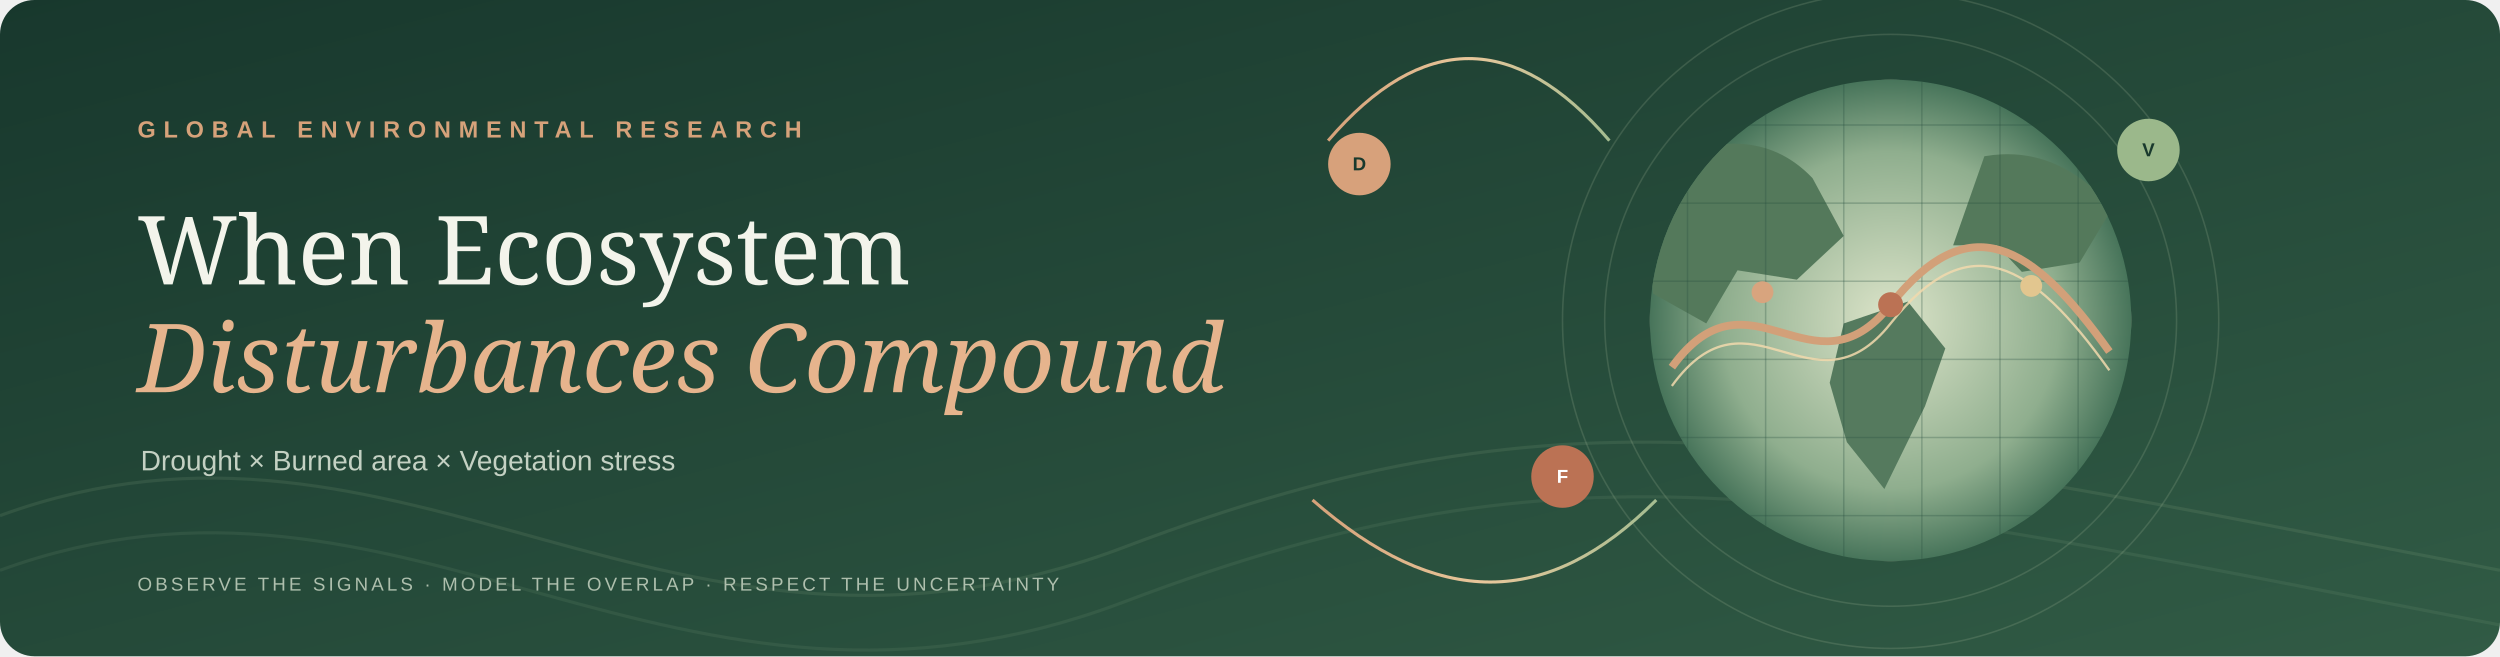
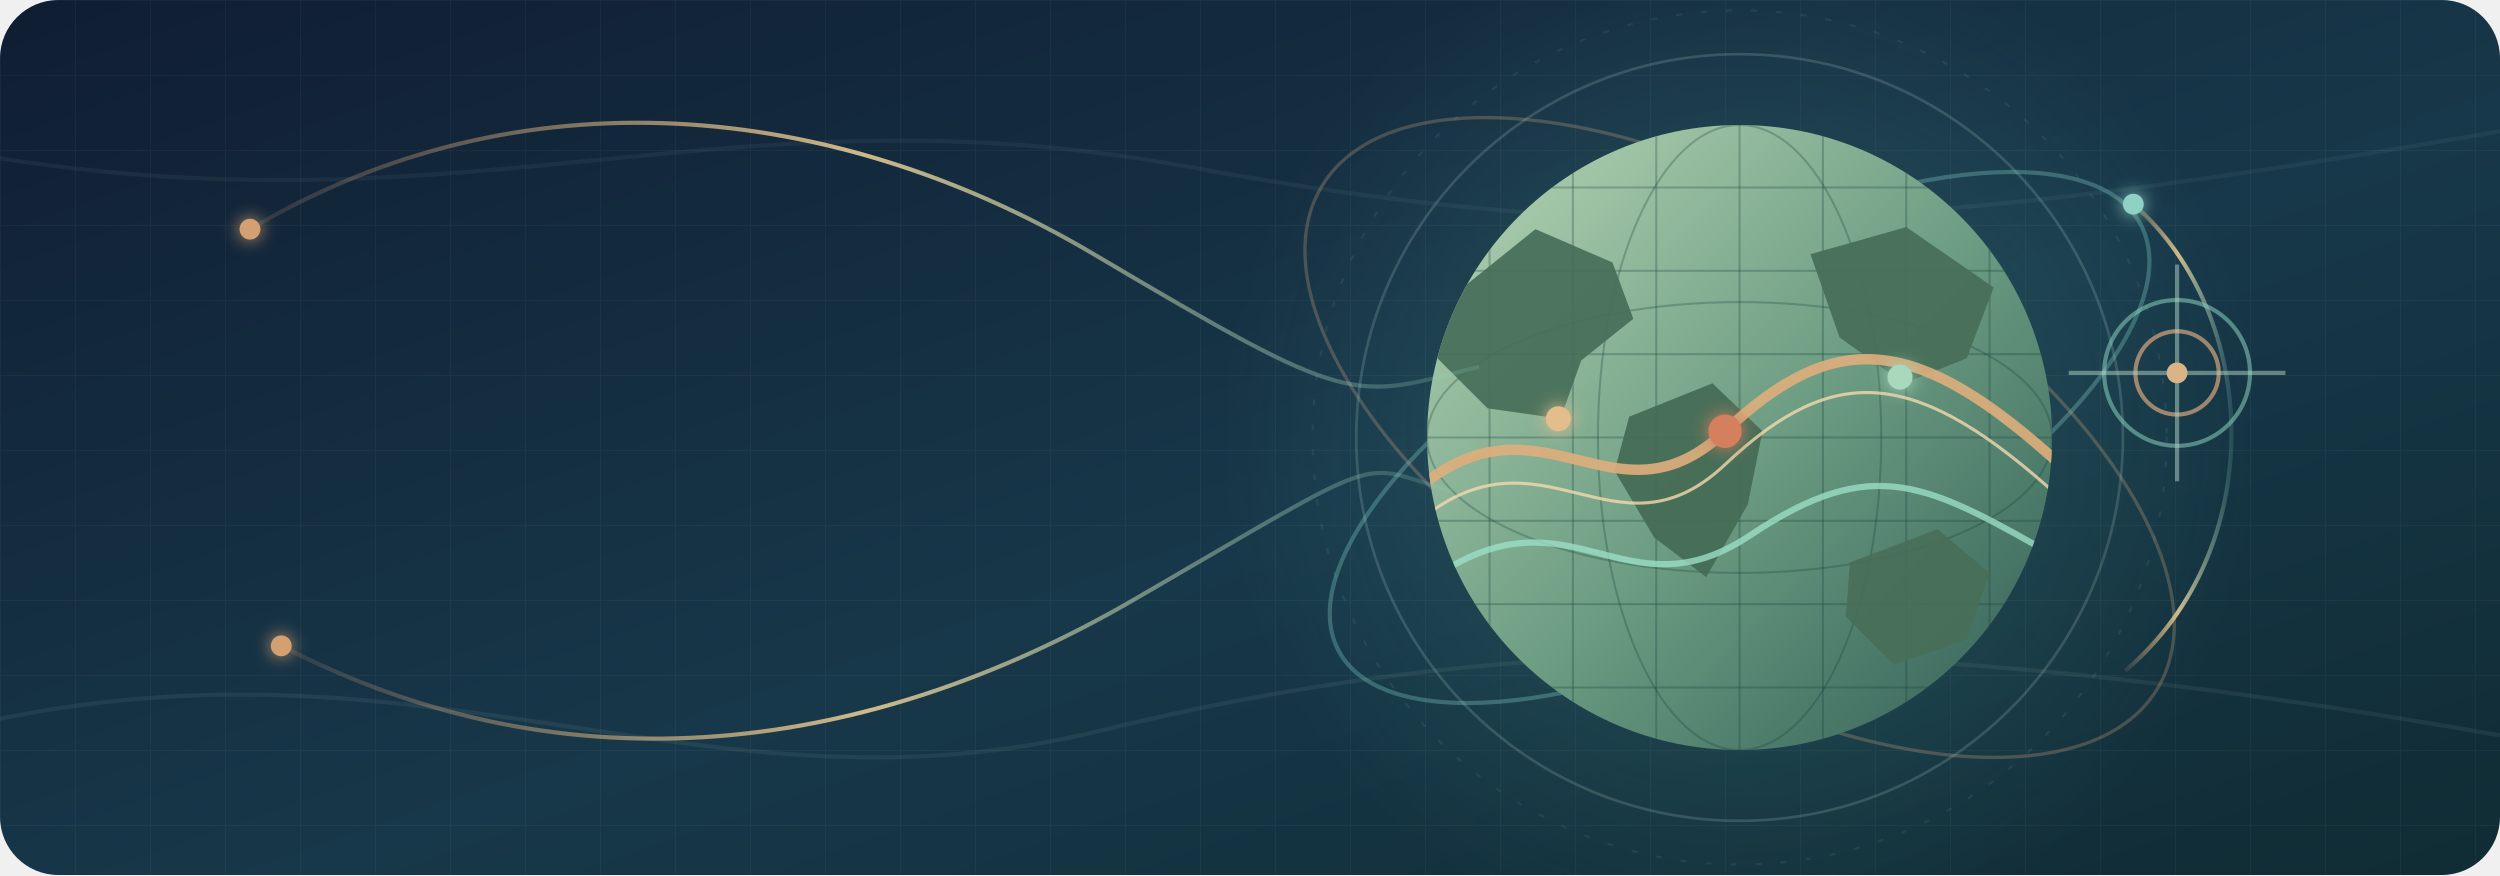
- <svg xmlns="http://www.w3.org/2000/svg" width="1600" height="420" viewBox="0 0 1600 420" role="img" aria-labelledby="title desc">
+ <svg xmlns="http://www.w3.org/2000/svg" width="1200" height="420" viewBox="0 0 1200 420" role="img" aria-labelledby="title desc">
  <defs>
    <linearGradient id="bg" x1="0" y1="0" x2="1" y2="1">
-       <stop offset="0" stop-color="#18382d" />
-       <stop offset="1" stop-color="#315b45" />
+       <stop offset="0" stop-color="#101d32" />
+       <stop offset=".56" stop-color="#17384a" />
+       <stop offset="1" stop-color="#102c34" />
    </linearGradient>
-     <radialGradient id="orb">
-       <stop offset="0" stop-color="#dce4c9" />
-       <stop offset=".7" stop-color="#8fae8e" />
-       <stop offset="1" stop-color="#47745a" />
+     <radialGradient id="halo">
+       <stop offset="0" stop-color="#5ca99a" stop-opacity=".28" />
+       <stop offset="1" stop-color="#5ca99a" stop-opacity="0" />
    </radialGradient>
+     <linearGradient id="globe" x1="0" y1="0" x2="1" y2="1">
+       <stop offset="0" stop-color="#b8d6b6" />
+       <stop offset=".52" stop-color="#6d9d83" />
+       <stop offset="1" stop-color="#315d55" />
+     </linearGradient>
    <linearGradient id="signal" x1="0" y1="0" x2="1" y2="0">
-       <stop stop-color="#d6a27a" />
-       <stop offset=".5" stop-color="#e8c79b" />
-       <stop offset="1" stop-color="#a5bd91" />
+       <stop offset="0" stop-color="#d5a071" stop-opacity=".12" />
+       <stop offset=".5" stop-color="#d8c18e" stop-opacity=".95" />
+       <stop offset="1" stop-color="#8fd2c3" stop-opacity=".16" />
    </linearGradient>
-     <clipPath id="globe">
-       <circle cx="1210" cy="205" r="154" />
+     <pattern id="grid" width="36" height="36" patternUnits="userSpaceOnUse">
+       <path d="M36 0H0V36" fill="none" stroke="#d8e7e4" stroke-opacity=".045" />
+     </pattern>
+     <clipPath id="globeClip">
+       <circle cx="835" cy="210" r="150" />
    </clipPath>
+     <filter id="glow" x="-100%" y="-100%" width="300%" height="300%">
+       <feGaussianBlur stdDeviation="4" result="b" />
+       <feMerge>
+         <feMergeNode in="b" />
+         <feMergeNode in="SourceGraphic" />
+       </feMerge>
+     </filter>
  </defs>
-   <rect width="1600" height="420" rx="22" fill="url(#bg)" />
-   <path d="M0 330 C260 235 430 460 720 350 S1160 280 1600 365" fill="none" stroke="#a9c19b" stroke-opacity=".12" stroke-width="2" />
-   <path d="M0 365 C260 270 430 495 720 385 S1160 315 1600 400" fill="none" stroke="#a9c19b" stroke-opacity=".10" stroke-width="2" />
-   <g fill="none" stroke="#b8c8aa" stroke-opacity=".18">
-     <circle cx="1210" cy="205" r="183" />
-     <circle cx="1210" cy="205" r="210" />
-     <ellipse cx="1210" cy="205" rx="154" ry="66" />
-     <ellipse cx="1210" cy="205" rx="66" ry="154" />
+   <rect width="1200" height="420" rx="28" fill="url(#bg)" />
+   <rect width="1200" height="420" rx="28" fill="url(#grid)" />
+   <circle cx="835" cy="210" r="248" fill="url(#halo)" />
+   <path d="M0 345 C210 302 342 396 527 351 S890 298 1200 353" fill="none" stroke="#a9c5bb" stroke-opacity=".09" stroke-width="2" />
+   <path d="M0 76 C230 112 353 40 570 80 S922 111 1200 63" fill="none" stroke="#a9c5bb" stroke-opacity=".07" stroke-width="2" />
+   <g fill="none" stroke-linecap="round">
+     <ellipse cx="835" cy="210" rx="218" ry="86" transform="rotate(-28 835 210)" stroke="#7cc7bc" stroke-opacity=".35" stroke-width="2" />
+     <ellipse cx="835" cy="210" rx="234" ry="111" transform="rotate(31 835 210)" stroke="#d4a77e" stroke-opacity=".28" stroke-width="1.6" />
+     <circle cx="835" cy="210" r="184" stroke="#b7d4cd" stroke-opacity=".2" stroke-width="1.3" />
+     <circle cx="835" cy="210" r="205" stroke="#8ac8ba" stroke-opacity=".1" stroke-width="1" stroke-dasharray="2 10" />
  </g>
-   <g clip-path="url(#globe)">
-     <circle cx="1210" cy="205" r="154" fill="url(#orb)" />
-     <path d="M1050 110 Q1120 72 1160 114 L1180 151 1150 179 1112 173 1092 207 1058 188Z" fill="#54795b" />
-     <path d="M1180 207 L1221 193 1245 223 1232 260 1206 313 1182 283 1171 245Z" fill="#557a5e" />
-     <path d="M1270 100 Q1316 92 1352 133 L1331 168 1294 174 1278 157 1250 157Z" fill="#54795b" />
-     <path d="M1040 0H1380V410H1040Z" fill="none" stroke="#234c3b" stroke-opacity=".3" />
-     <g stroke="#254e3d" stroke-opacity=".28" fill="none">
-       <path d="M1040 80H1380M1040 130H1380M1040 180H1380M1040 230H1380M1040 280H1380M1040 330H1380" />
-       <path d="M1080 30V380M1130 30V380M1180 30V380M1230 30V380M1280 30V380M1330 30V380" />
+   <g clip-path="url(#globeClip)">
+     <circle cx="835" cy="210" r="150" fill="url(#globe)" />
+     <g stroke="#163e3b" stroke-opacity=".28" fill="none">
+       <path d="M680 90H990M680 130H990M680 170H990M680 210H990M680 250H990M680 290H990M680 330H990" />
+       <path d="M715 55V365M755 55V365M795 55V365M835 55V365M875 55V365M915 55V365M955 55V365" />
+       <ellipse cx="835" cy="210" rx="150" ry="65" />
+       <ellipse cx="835" cy="210" rx="68" ry="150" />
    </g>
-     <path d="M1070 235 C1120 166 1160 258 1210 195 S1300 155 1350 225" stroke="#d2a079" stroke-width="5" fill="none" />
-     <path d="M1070 247 C1120 178 1160 270 1210 207 S1300 167 1350 237" stroke="#f2d9ad" stroke-opacity=".85" stroke-width="1.5" fill="none" />
-     <circle cx="1128" cy="187" r="7" fill="#d8a47e" />
-     <circle cx="1210" cy="195" r="8" fill="#bb7254" />
-     <circle cx="1300" cy="183" r="7" fill="#e2c68f" />
-   </g>
-   <g transform="translate(88 88)">
-     <text x="0" y="0" fill="#d6a27a" font-family="Arial,sans-serif" font-size="15" font-weight="700" letter-spacing="5">GLOBAL ENVIRONMENTAL RESEARCH</text>
-     <text x="0" y="94" fill="#f3f4eb" font-family="Georgia,serif" font-size="61">When Ecosystem</text>
-     <text x="0" y="163" fill="#e6b48d" font-family="Georgia,serif" font-size="61" font-style="italic">Disturbances Compound</text>
-     <text x="2" y="213" fill="#c4d1c3" font-family="Arial,sans-serif" font-size="18">Drought  ×  Burned area  ×  Vegetation stress</text>
-     <path d="M0 252H610" stroke="url(#signal)" stroke-width="2" />
-     <text x="0" y="290" fill="#aebfad" font-family="Arial,sans-serif" font-size="12" letter-spacing="2">OBSERVE THE SIGNALS  ·  MODEL THE OVERLAP  ·  RESPECT THE UNCERTAINTY</text>
+     <path d="M696 143 L737 110 774 126 784 153 759 173 749 201 714 196 690 172Z" fill="#476e58" opacity=".92" />
+     <path d="M782 200 L822 184 846 207 839 242 819 277 794 258 775 226Z" fill="#456b55" opacity=".94" />
+     <path d="M869 122 L915 109 957 138 944 172 914 184 883 162Z" fill="#476e58" opacity=".94" />
+     <path d="M888 270 L930 254 955 275 944 307 909 319 886 296Z" fill="#476e58" opacity=".9" />
+     <path d="M680 235 C740 184 775 257 828 207 S920 160 990 224" fill="none" stroke="#dfae7c" stroke-width="5" opacity=".9" />
+     <path d="M680 251 C740 200 775 273 828 223 S920 176 990 240" fill="none" stroke="#f4d9ac" stroke-width="1.5" opacity=".8" />
+     <path d="M690 276 C755 233 780 297 840 257 S925 232 990 269" fill="none" stroke="#9be0c7" stroke-width="3" opacity=".78" />
+     <g filter="url(#glow)">
+       <circle cx="748" cy="201" r="6" fill="#e4bd8d" />
+       <circle cx="828" cy="207" r="8" fill="#d47f5d" />
+       <circle cx="912" cy="181" r="6" fill="#a8d9bd" />
+     </g>
  </g>
  <g fill="none" stroke="url(#signal)" stroke-width="2">
-     <path d="M850 90 C910 20 970 20 1030 90" />
-     <path d="M840 320 C920 390 990 390 1060 320" />
+     <path d="M120 110 C250 33 400 48 525 122 S648 192 710 176" />
+     <path d="M135 310 C274 382 418 361 544 288 S650 222 697 236" />
+     <path d="M1024 98 C1085 151 1090 263 1020 322" />
  </g>
-   <g font-family="Arial,sans-serif" font-weight="700" font-size="12">
-     <circle cx="870" cy="105" r="20" fill="#d7a17b" />
-     <text x="870" y="109" text-anchor="middle" fill="#19392d">D</text>
-     <circle cx="1000" cy="305" r="20" fill="#bb7254" />
-     <text x="1000" y="309" text-anchor="middle" fill="#fff">F</text>
-     <circle cx="1375" cy="96" r="20" fill="#9bb88b" />
-     <text x="1375" y="100" text-anchor="middle" fill="#19392d">V</text>
+   <g filter="url(#glow)">
+     <circle cx="120" cy="110" r="5" fill="#d5a071" />
+     <circle cx="135" cy="310" r="5" fill="#d5a071" />
+     <circle cx="1024" cy="98" r="5" fill="#8fd2c3" />
+   </g>
+   <g transform="translate(1045 179)" fill="none" stroke-width="2">
+     <circle cx="0" cy="0" r="35" stroke="#8acdbd" stroke-opacity=".55" />
+     <circle cx="0" cy="0" r="20" stroke="#d7a77e" stroke-opacity=".7" />
+     <path d="M-52 0H52M0 -52V52" stroke="#b5d4c8" stroke-opacity=".5" />
+     <circle cx="0" cy="0" r="5" fill="#d9b487" stroke="none" />
  </g>
</svg>
